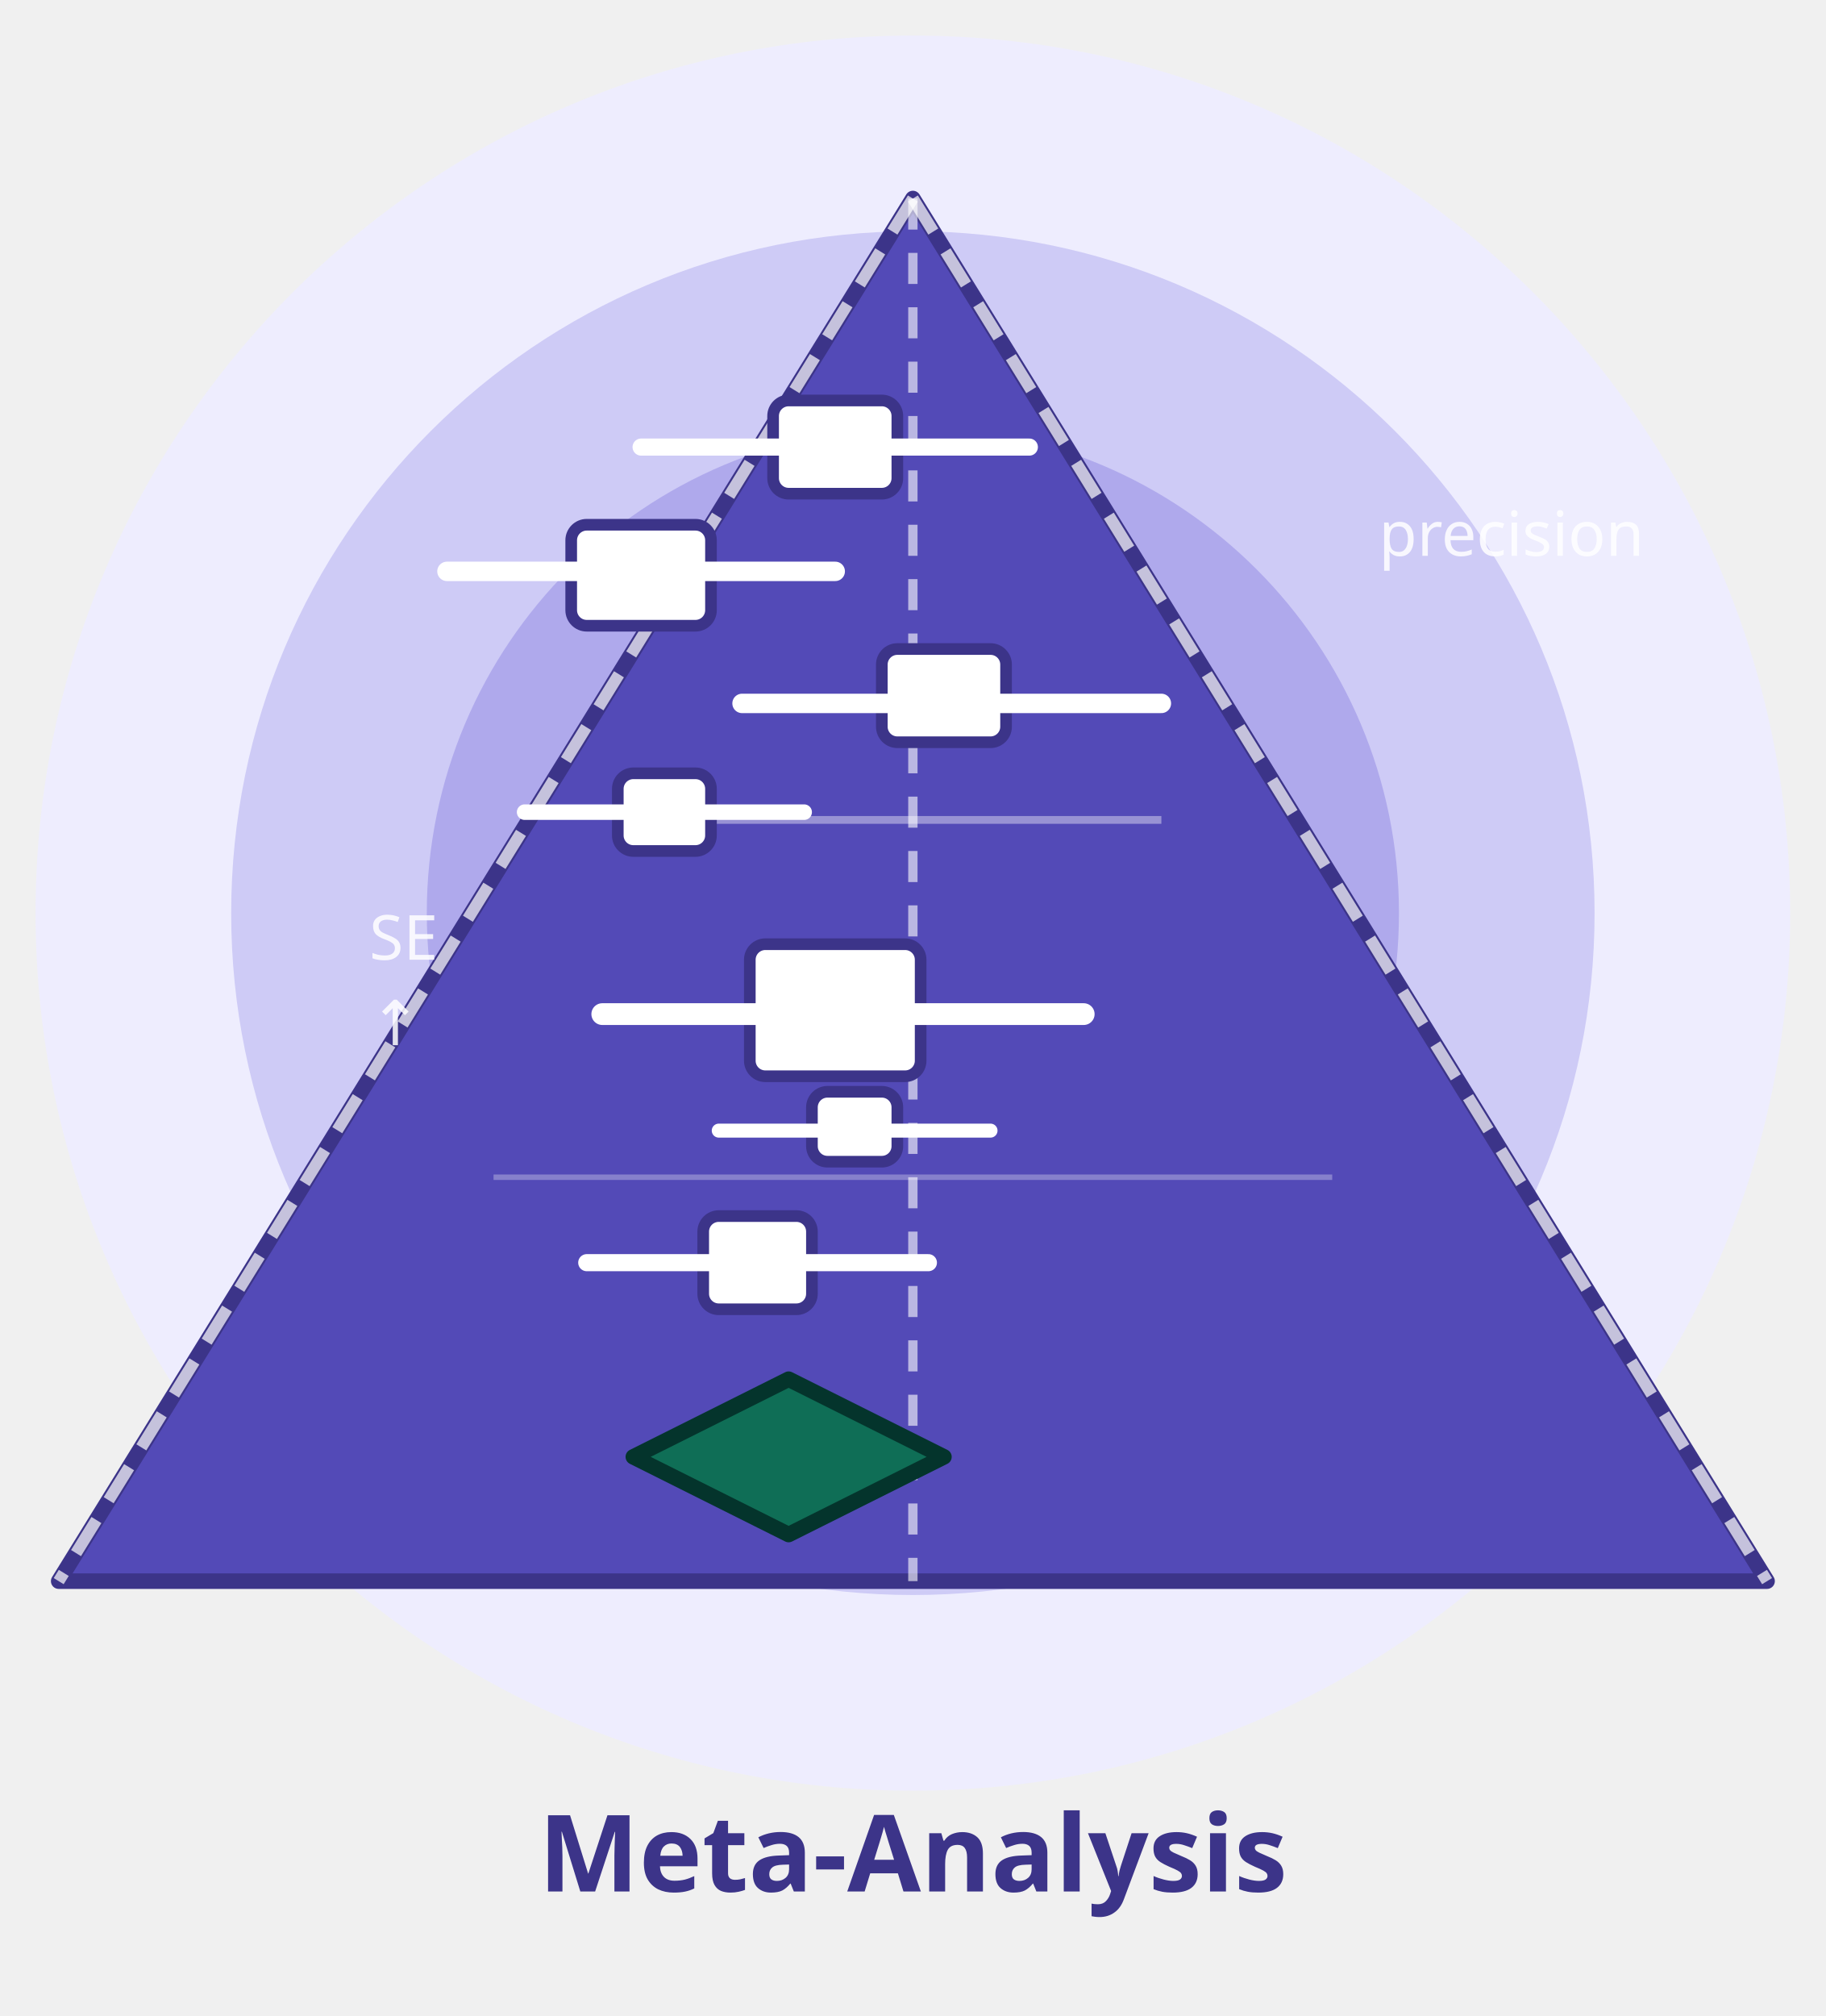
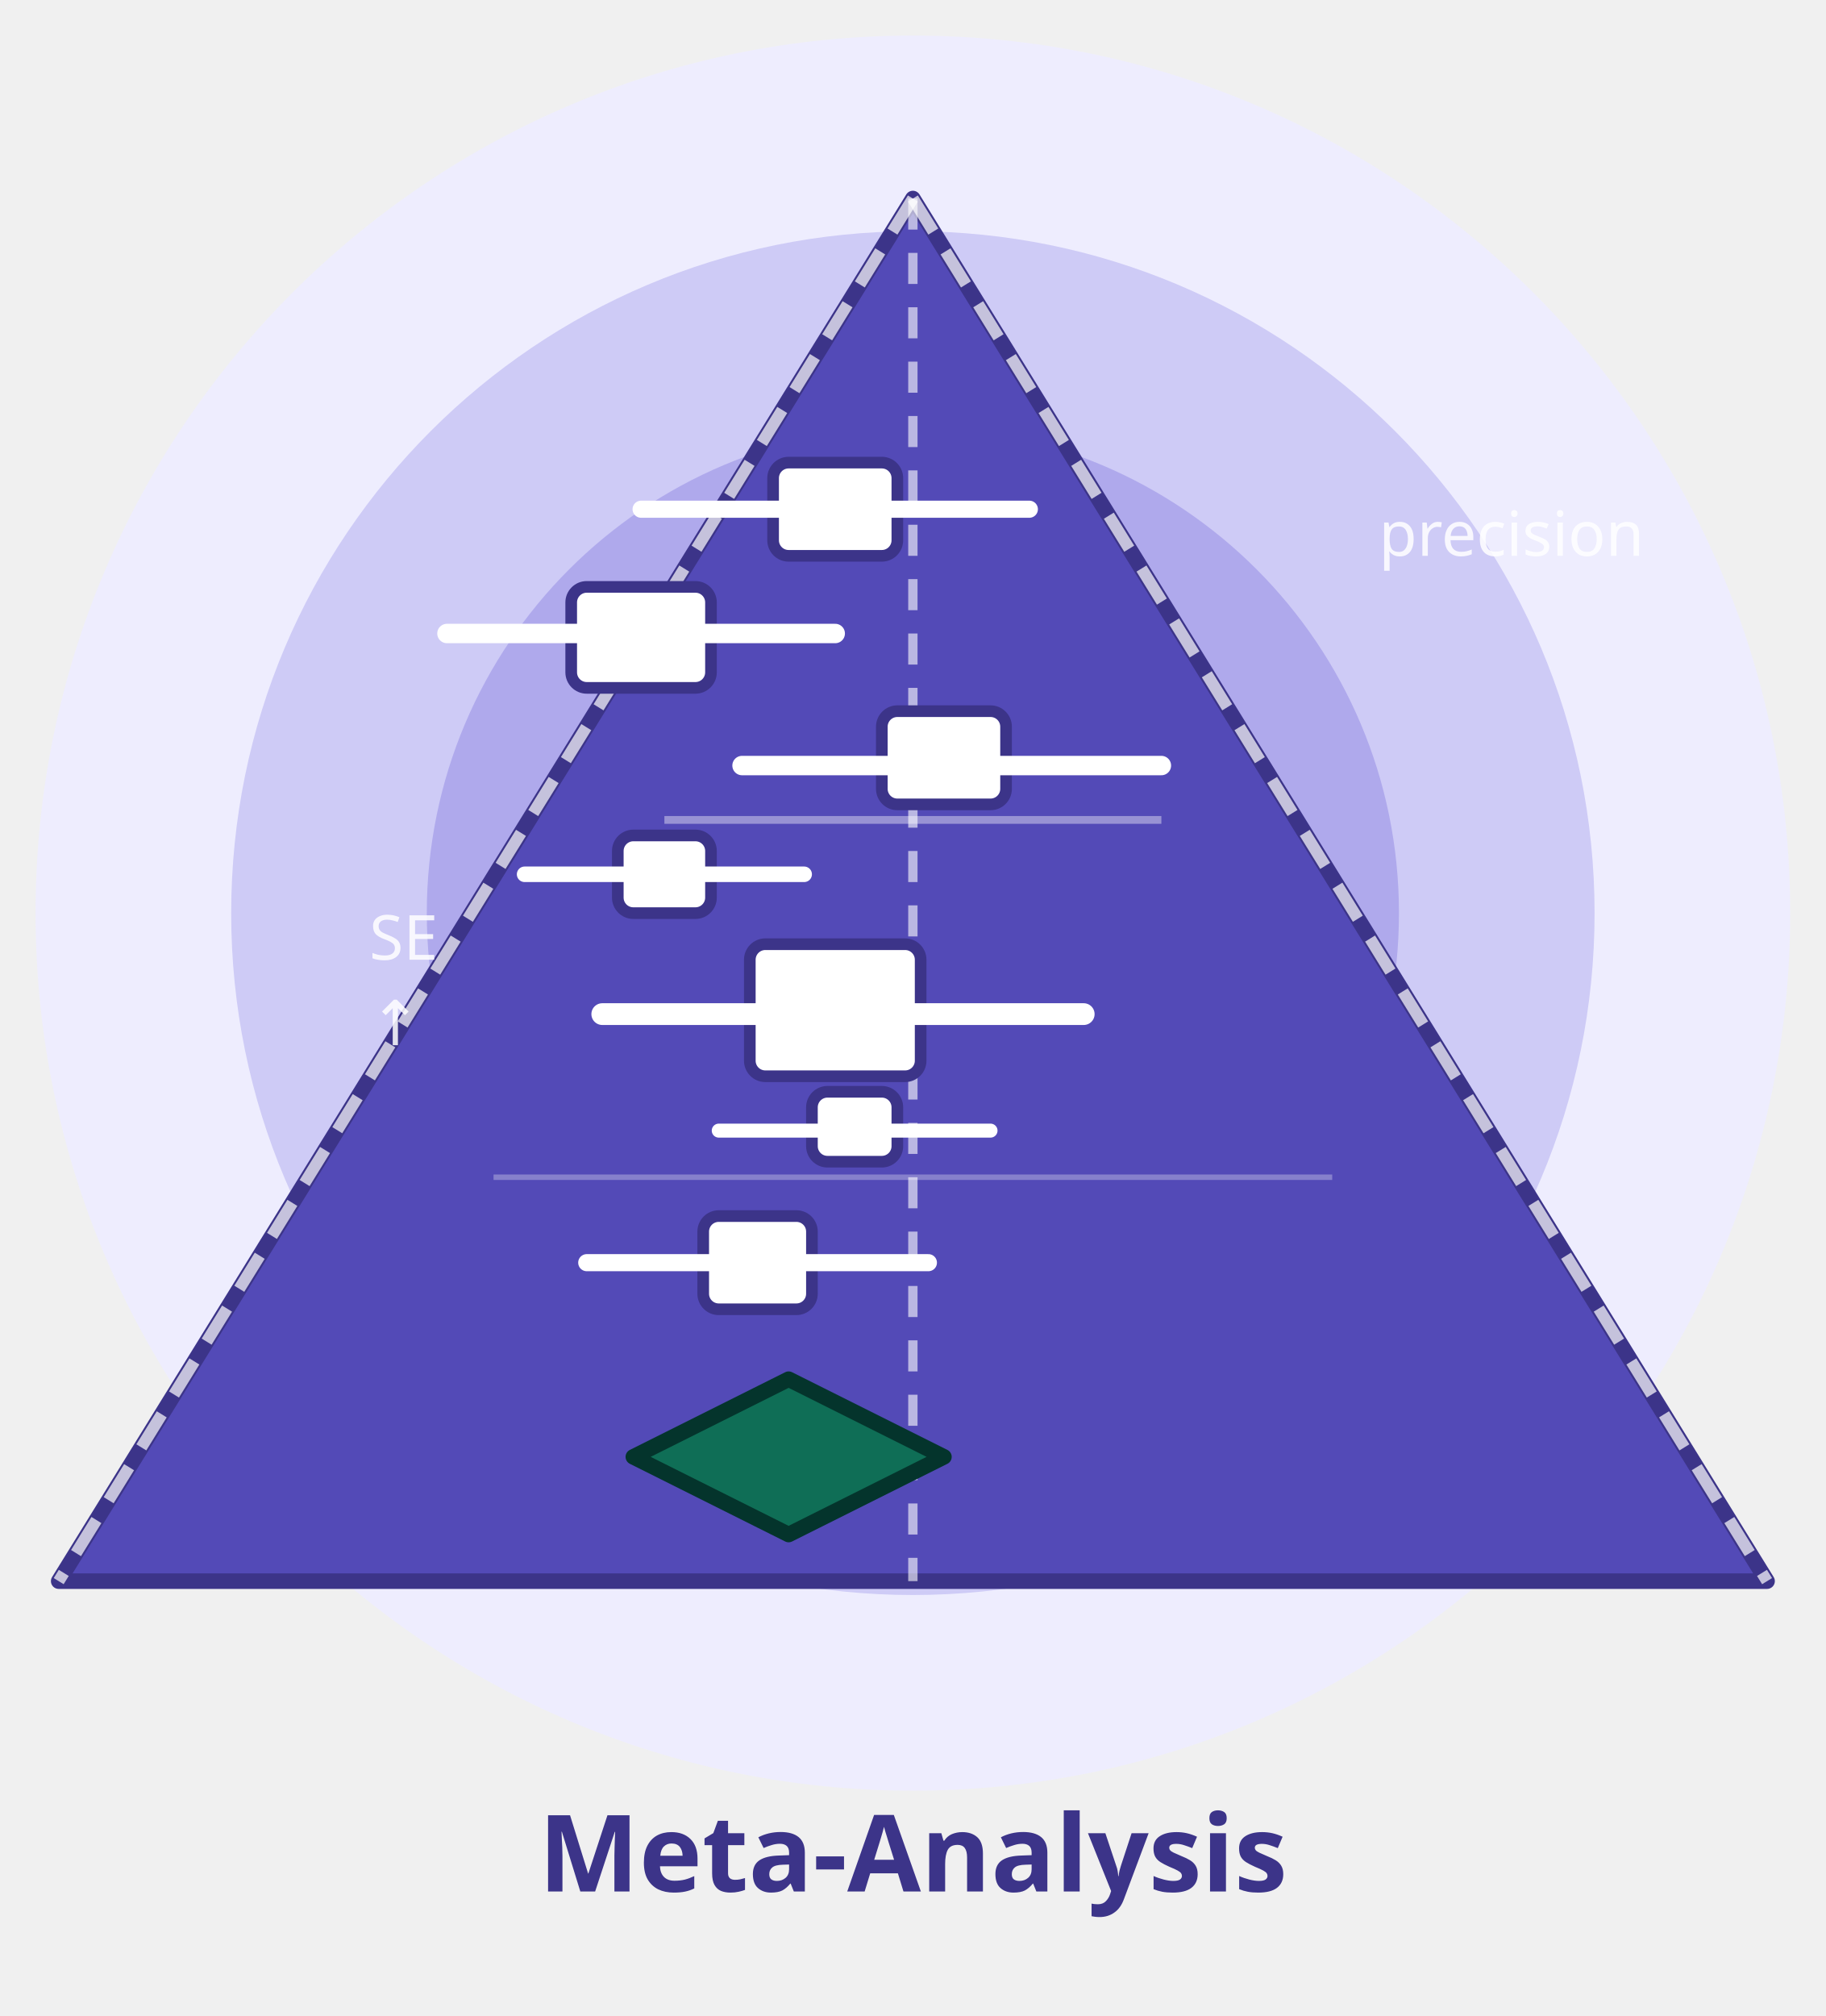
<svg xmlns="http://www.w3.org/2000/svg" viewBox="186 41 308 340" width="100%" style="background:transparent;">
  <defs>
    <marker id="arw" viewBox="0 0 10 10" refX="8" refY="5" markerWidth="6" markerHeight="6" orient="auto-start-reverse">
      <path d="M2 1L8 5L2 9" fill="none" stroke="context-stroke" stroke-width="1.5" stroke-linecap="round" stroke-linejoin="round" />
    </marker>
  </defs>
  <circle cx="340" cy="195" r="148" fill="#EEEDFE" />
  <circle cx="340" cy="195" r="115" fill="#CECBF6" />
  <circle cx="340" cy="195" r="82" fill="#AFA9EC" />
  <g transform="translate(340 195) scale(1.31) translate(-340 -242)">
    <path d="M230 328 L450 328 L340 150 Z" fill="#534AB7" stroke="#3C3489" stroke-width="2" stroke-linejoin="round" />
    <line x1="340" y1="150" x2="230" y2="328" stroke="#FFFFFF" stroke-width="1.5" stroke-dasharray="5 3" opacity="0.7" />
    <line x1="340" y1="150" x2="450" y2="328" stroke="#FFFFFF" stroke-width="1.5" stroke-dasharray="5 3" opacity="0.7" />
    <line x1="340" y1="150" x2="340" y2="328" stroke="#FFFFFF" stroke-width="1.2" stroke-dasharray="4 3" opacity="0.6" />
    <line x1="308" y1="230" x2="372" y2="230" stroke="#FFFFFF" stroke-width="1" opacity="0.4" />
    <line x1="286" y1="276" x2="394" y2="276" stroke="#FFFFFF" stroke-width="0.7" opacity="0.3" />
    <text x="270" y="248" font-family="sans-serif" font-size="8" font-weight="400" fill="#FFFFFF" opacity="0.85">SE</text>
    <text x="270" y="259" font-family="sans-serif" font-size="8" font-weight="400" fill="#FFFFFF" opacity="0.85">↑</text>
    <text x="400" y="196" font-family="sans-serif" font-size="8" font-weight="400" fill="#FFFFFF" opacity="0.85">precision</text>
-     <rect x="322" y="176" width="16" height="12" rx="2" fill="#FFFFFF" stroke="#3C3489" stroke-width="1.5" />
-     <line x1="305" y1="182" x2="355" y2="182" stroke="#FFFFFF" stroke-width="2.2" stroke-linecap="round" />
-     <rect x="296" y="192" width="18" height="13" rx="2" fill="#FFFFFF" stroke="#3C3489" stroke-width="1.5" />
-     <line x1="280" y1="198" x2="330" y2="198" stroke="#FFFFFF" stroke-width="2.5" stroke-linecap="round" />
-     <rect x="336" y="208" width="16" height="12" rx="2" fill="#FFFFFF" stroke="#3C3489" stroke-width="1.5" />
-     <line x1="318" y1="215" x2="372" y2="215" stroke="#FFFFFF" stroke-width="2.5" stroke-linecap="round" />
-     <rect x="302" y="224" width="12" height="10" rx="2" fill="#FFFFFF" stroke="#3C3489" stroke-width="1.5" />
-     <line x1="290" y1="229" x2="326" y2="229" stroke="#FFFFFF" stroke-width="2" stroke-linecap="round" />
+     <rect x="322" y="184" width="16" height="12" rx="2" fill="#FFFFFF" stroke="#3C3489" stroke-width="1.5" />
+     <line x1="305" y1="190" x2="355" y2="190" stroke="#FFFFFF" stroke-width="2.2" stroke-linecap="round" />
+     <rect x="296" y="200" width="18" height="13" rx="2" fill="#FFFFFF" stroke="#3C3489" stroke-width="1.5" />
+     <line x1="280" y1="206" x2="330" y2="206" stroke="#FFFFFF" stroke-width="2.5" stroke-linecap="round" />
+     <rect x="336" y="216" width="16" height="12" rx="2" fill="#FFFFFF" stroke="#3C3489" stroke-width="1.5" />
+     <line x1="318" y1="223" x2="372" y2="223" stroke="#FFFFFF" stroke-width="2.5" stroke-linecap="round" />
+     <rect x="302" y="232" width="12" height="10" rx="2" fill="#FFFFFF" stroke="#3C3489" stroke-width="1.5" />
+     <line x1="290" y1="237" x2="326" y2="237" stroke="#FFFFFF" stroke-width="2" stroke-linecap="round" />
    <rect x="319" y="246" width="22" height="17" rx="2" fill="#FFFFFF" stroke="#3C3489" stroke-width="1.5" />
    <line x1="300" y1="255" x2="362" y2="255" stroke="#FFFFFF" stroke-width="2.8" stroke-linecap="round" />
    <rect x="327" y="265" width="11" height="9" rx="2" fill="#FFFFFF" stroke="#3C3489" stroke-width="1.5" />
    <line x1="315" y1="270" x2="350" y2="270" stroke="#FFFFFF" stroke-width="1.8" stroke-linecap="round" />
    <rect x="313" y="281" width="14" height="12" rx="2" fill="#FFFFFF" stroke="#3C3489" stroke-width="1.5" />
    <line x1="298" y1="287" x2="342" y2="287" stroke="#FFFFFF" stroke-width="2.2" stroke-linecap="round" />
    <polygon points="324,302 344,312 324,322 304,312" fill="#0F6E56" stroke="#04342C" stroke-width="2" stroke-linejoin="round" />
  </g>
  <text x="340" y="360" text-anchor="middle" font-family="sans-serif" font-size="18" font-weight="600" fill="#3C3489">Meta-Analysis</text>
</svg>
